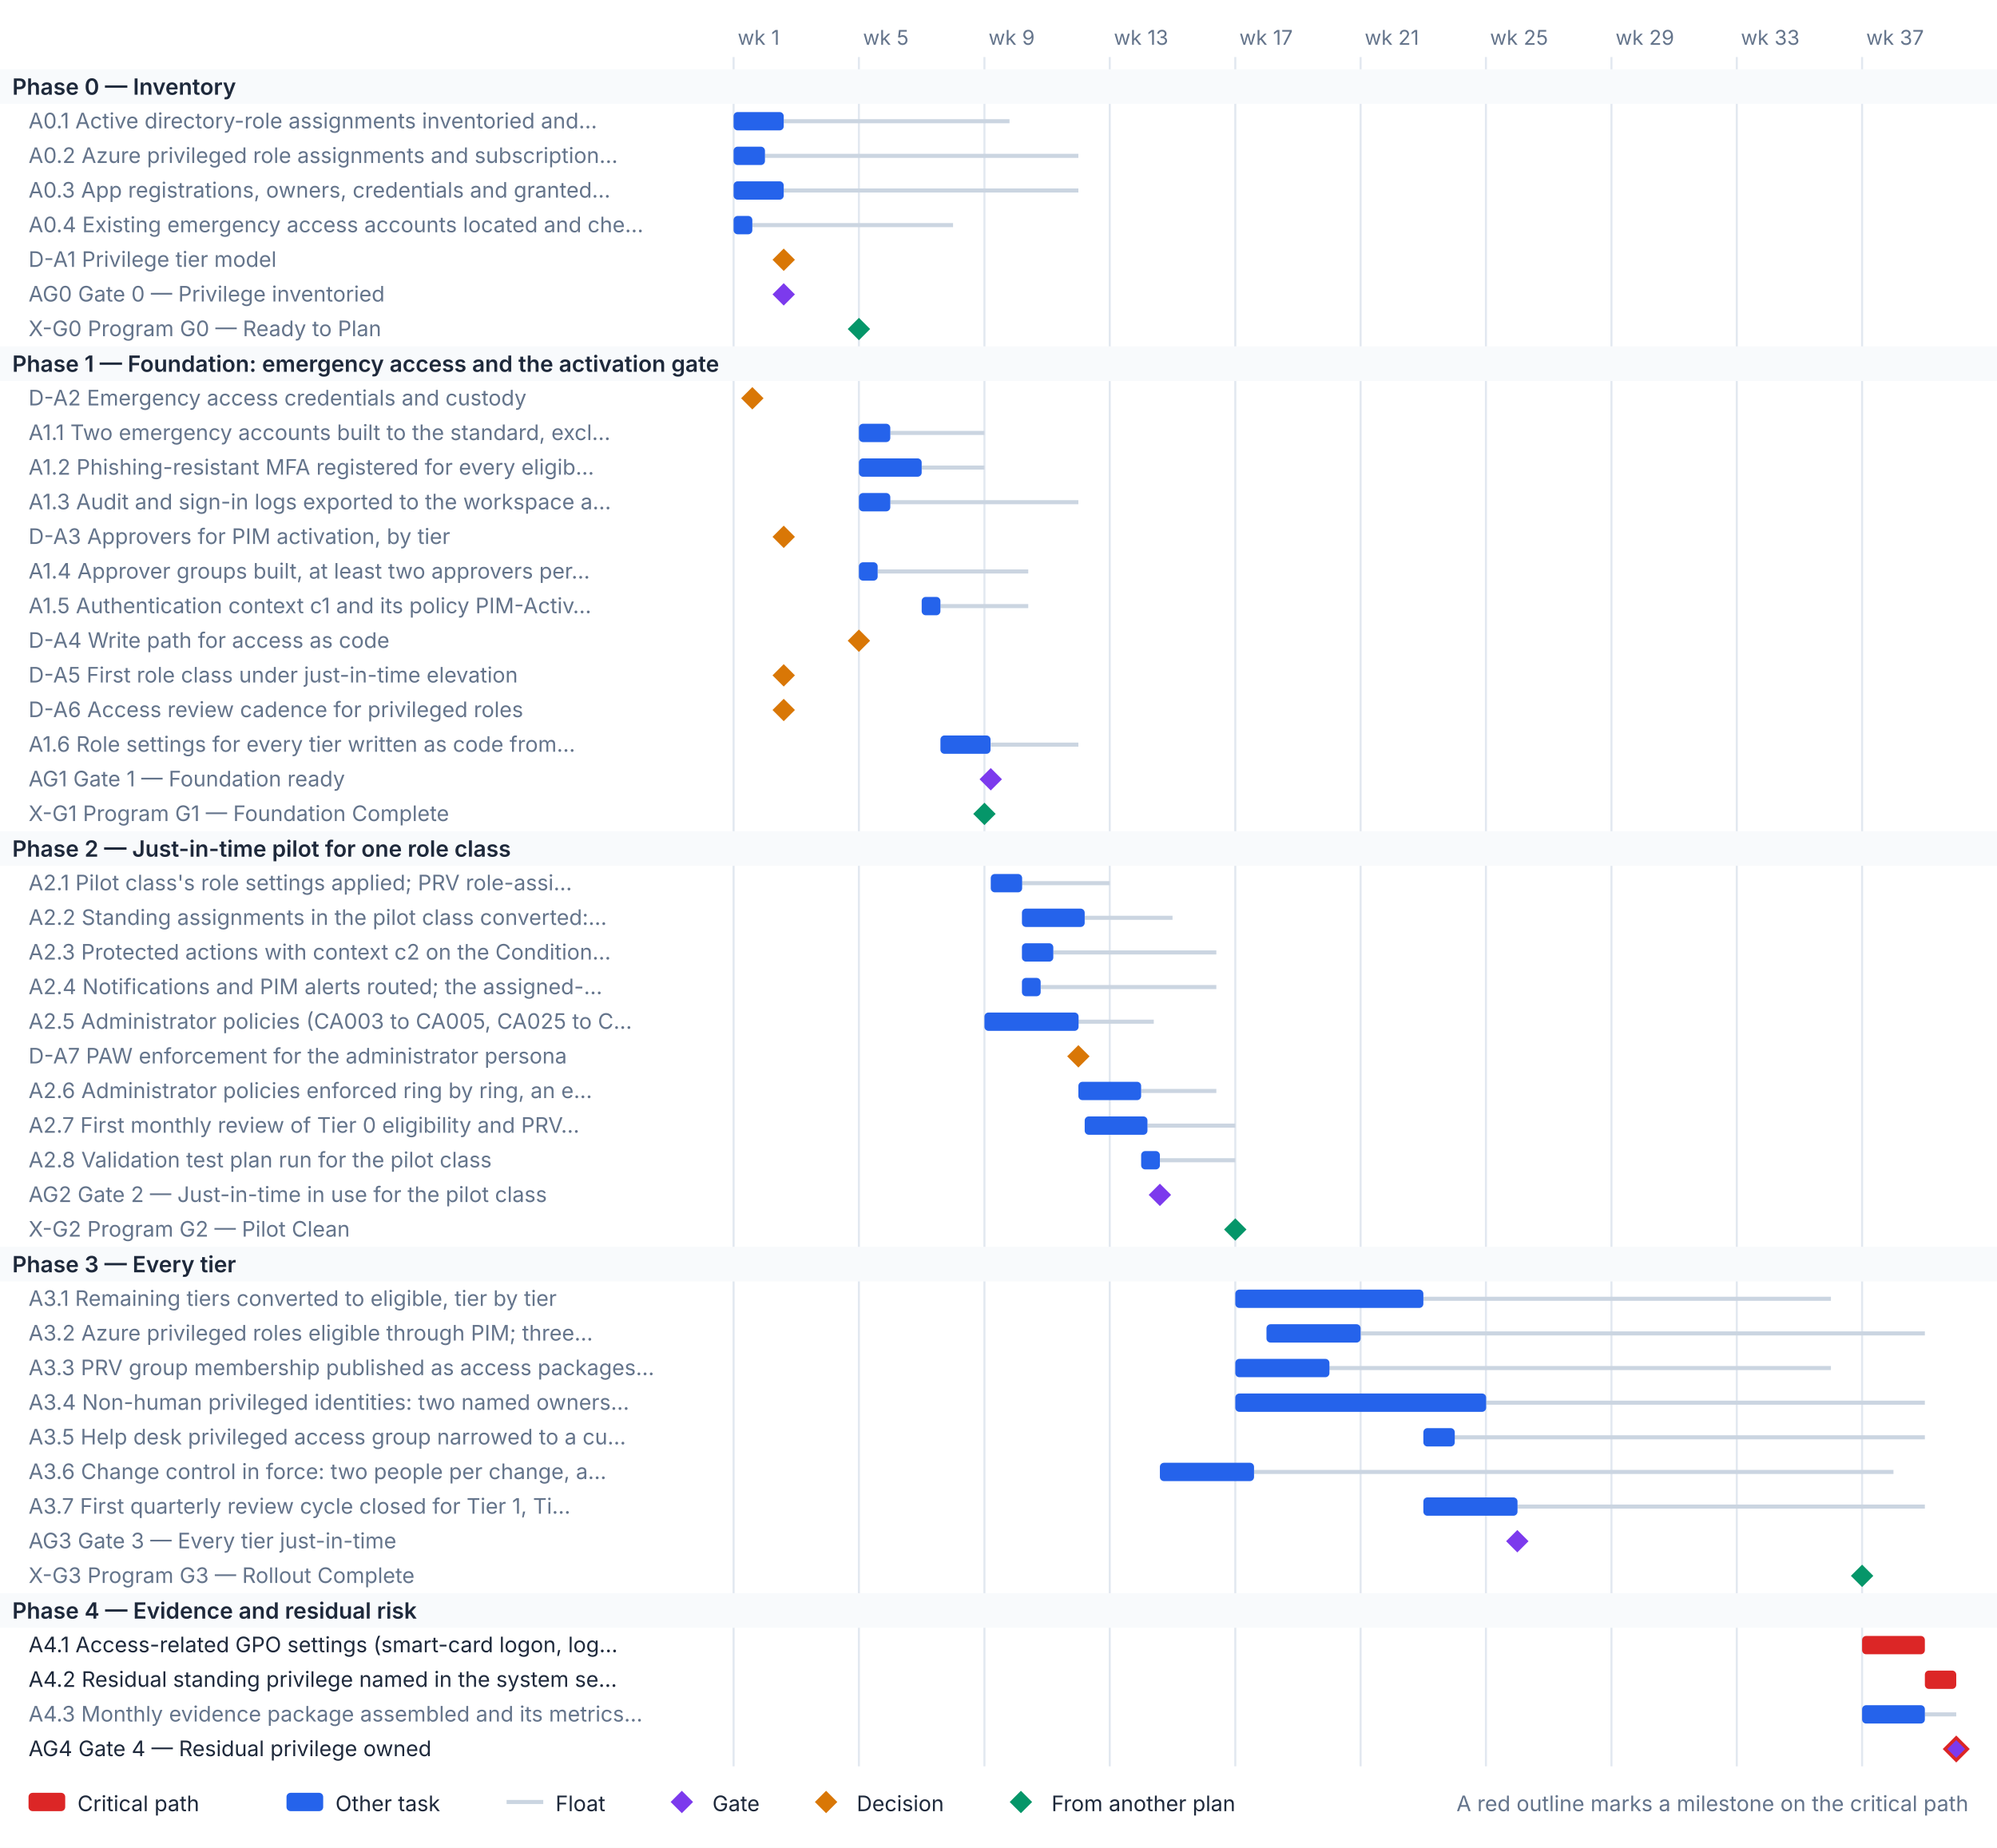
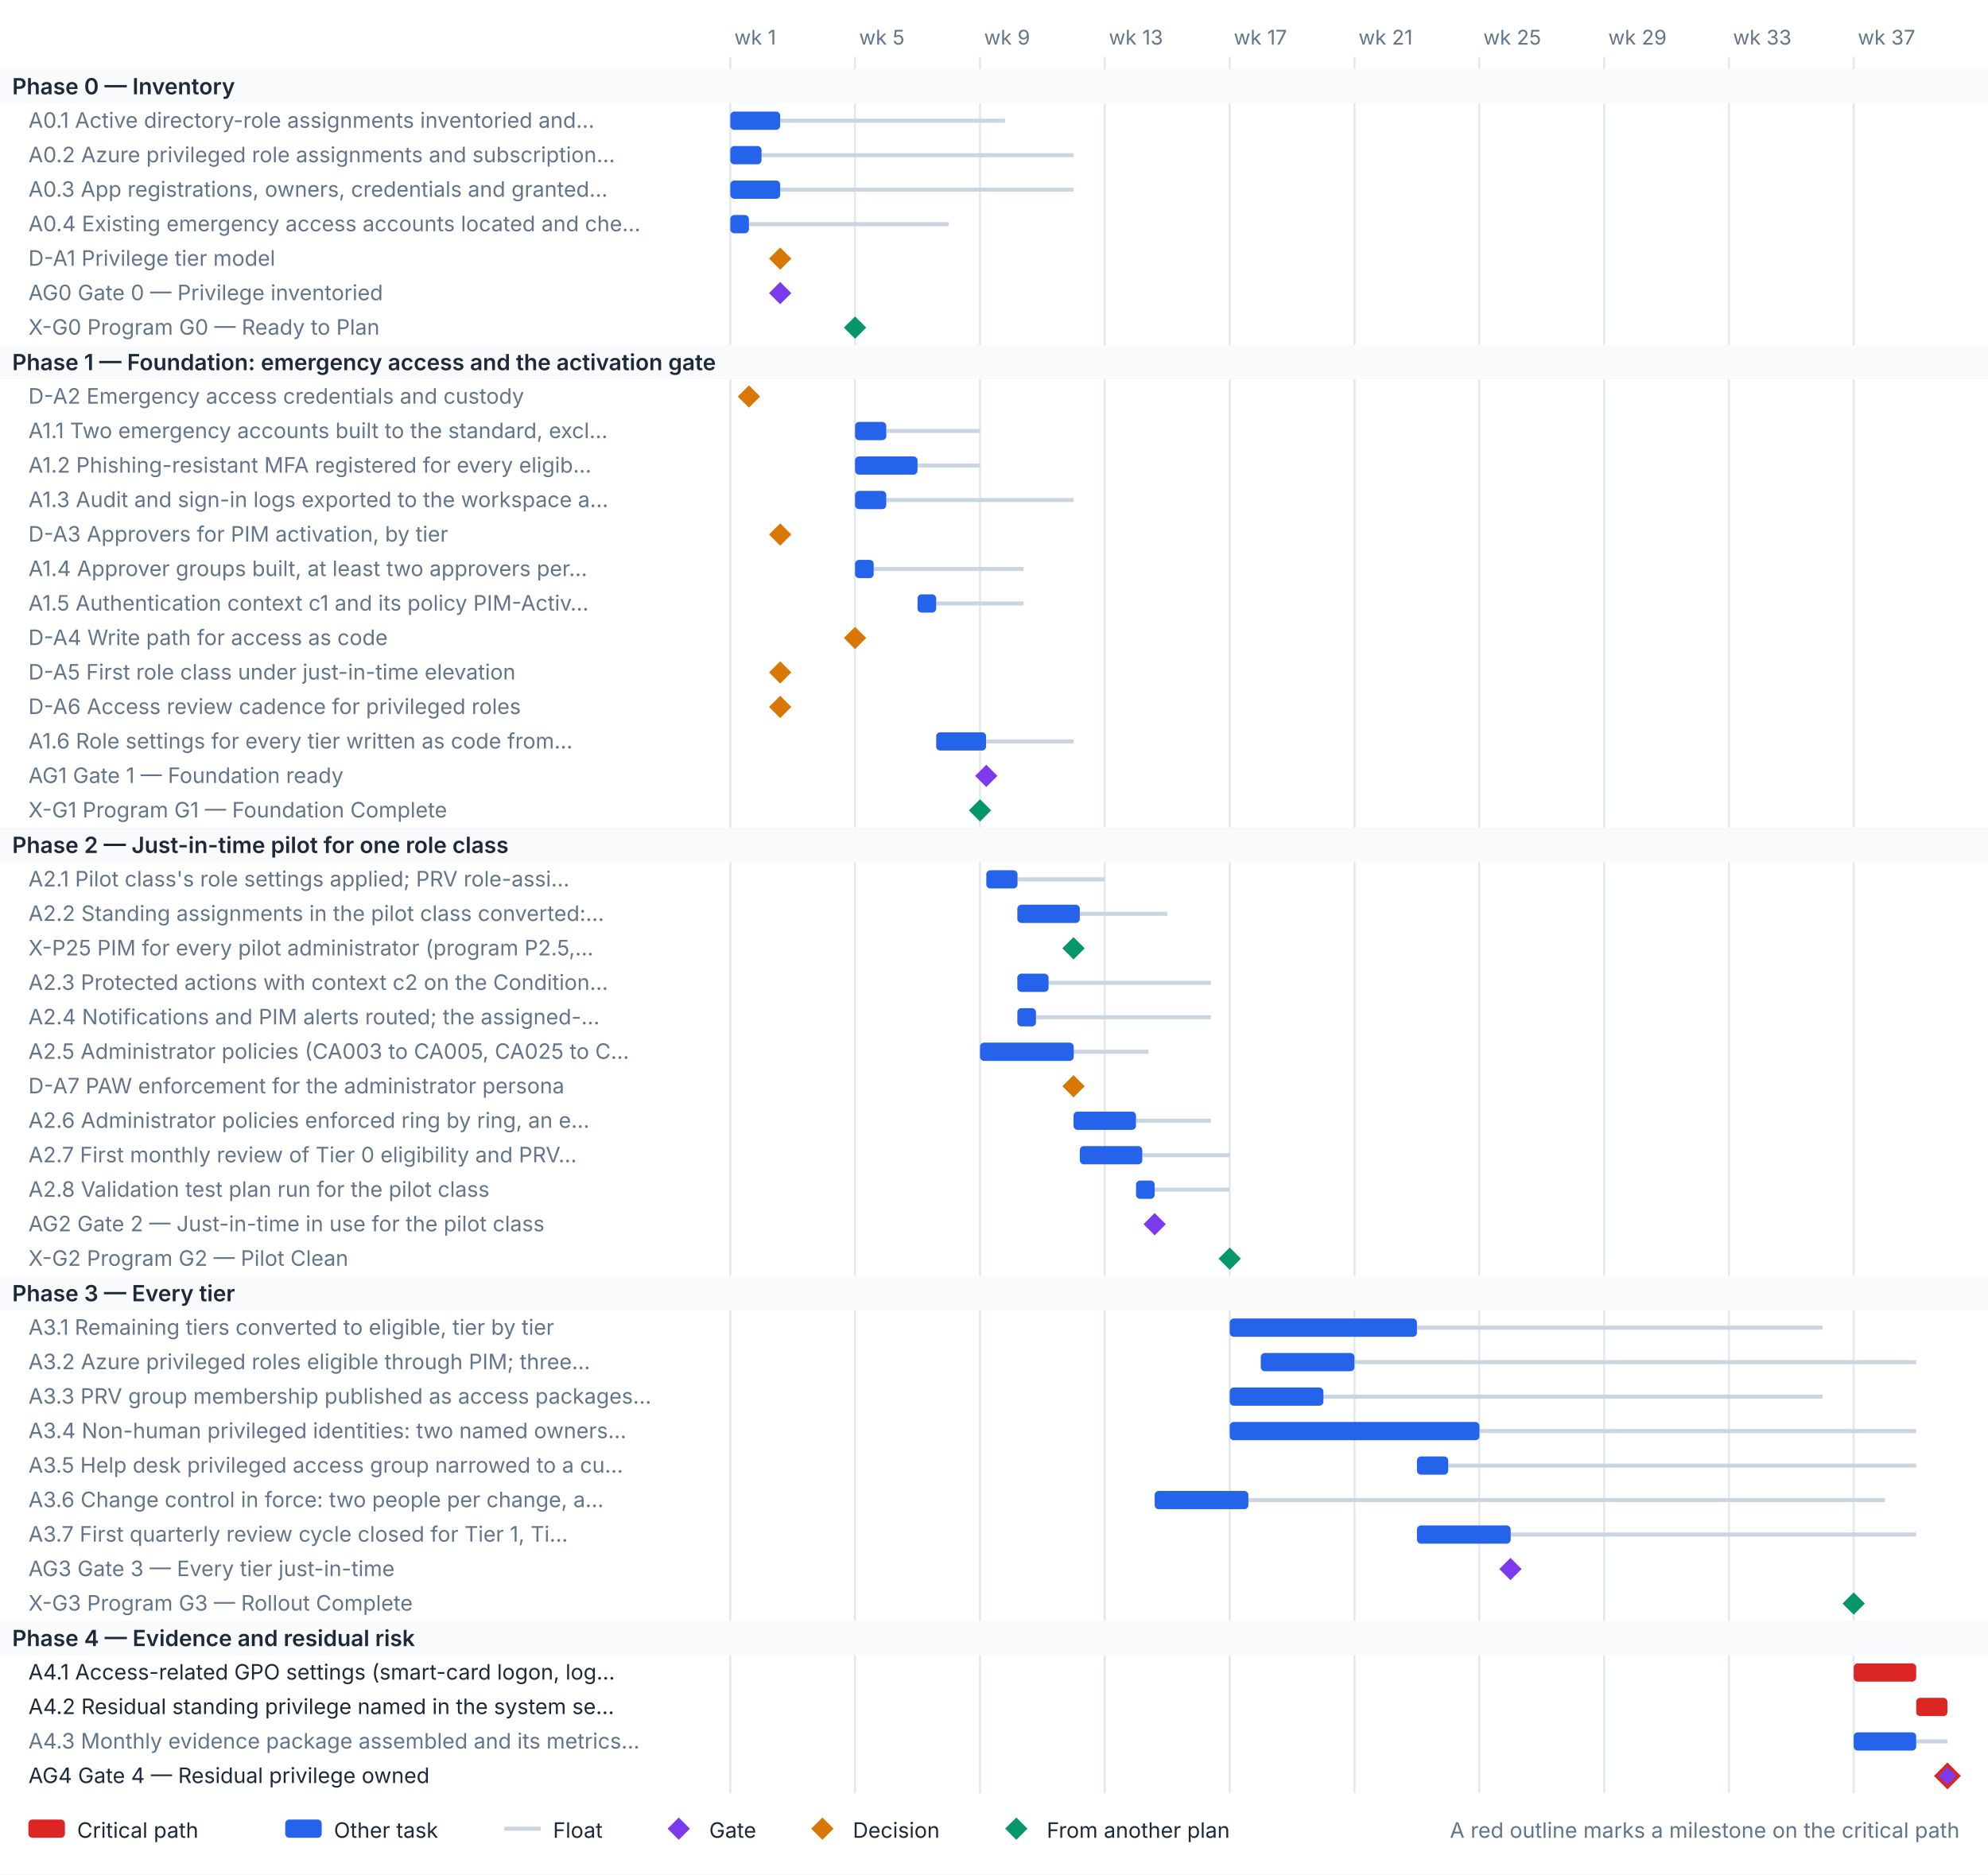
- <svg xmlns="http://www.w3.org/2000/svg" width="980" height="907" viewBox="0 0 980 907" role="img" aria-labelledby="t d" font-family="Inter, 'DM Sans', Arial, sans-serif">
-   <rect width="980" height="907" fill="#ffffff" />
-   <line x1="360.0" y1="28" x2="360.0" y2="867" stroke="#e2e8f0" stroke-width="1" />
+ <svg xmlns="http://www.w3.org/2000/svg" width="980" height="924" viewBox="0 0 980 924" role="img" aria-labelledby="t d" font-family="Inter, 'DM Sans', Arial, sans-serif">
+   <rect width="980" height="924" fill="#ffffff" />
+   <line x1="360.0" y1="28" x2="360.0" y2="884" stroke="#e2e8f0" stroke-width="1" />
  <text x="362.0" y="22" font-size="10" fill="#64748b">wk 1</text>
-   <line x1="421.5" y1="28" x2="421.5" y2="867" stroke="#e2e8f0" stroke-width="1" />
+   <line x1="421.5" y1="28" x2="421.5" y2="884" stroke="#e2e8f0" stroke-width="1" />
  <text x="423.5" y="22" font-size="10" fill="#64748b">wk 5</text>
-   <line x1="483.1" y1="28" x2="483.1" y2="867" stroke="#e2e8f0" stroke-width="1" />
+   <line x1="483.1" y1="28" x2="483.1" y2="884" stroke="#e2e8f0" stroke-width="1" />
  <text x="485.1" y="22" font-size="10" fill="#64748b">wk 9</text>
-   <line x1="544.6" y1="28" x2="544.6" y2="867" stroke="#e2e8f0" stroke-width="1" />
+   <line x1="544.6" y1="28" x2="544.6" y2="884" stroke="#e2e8f0" stroke-width="1" />
  <text x="546.6" y="22" font-size="10" fill="#64748b">wk 13</text>
-   <line x1="606.2" y1="28" x2="606.2" y2="867" stroke="#e2e8f0" stroke-width="1" />
+   <line x1="606.2" y1="28" x2="606.2" y2="884" stroke="#e2e8f0" stroke-width="1" />
  <text x="608.2" y="22" font-size="10" fill="#64748b">wk 17</text>
-   <line x1="667.7" y1="28" x2="667.7" y2="867" stroke="#e2e8f0" stroke-width="1" />
+   <line x1="667.7" y1="28" x2="667.7" y2="884" stroke="#e2e8f0" stroke-width="1" />
  <text x="669.7" y="22" font-size="10" fill="#64748b">wk 21</text>
-   <line x1="729.2" y1="28" x2="729.2" y2="867" stroke="#e2e8f0" stroke-width="1" />
+   <line x1="729.2" y1="28" x2="729.2" y2="884" stroke="#e2e8f0" stroke-width="1" />
  <text x="731.2" y="22" font-size="10" fill="#64748b">wk 25</text>
-   <line x1="790.8" y1="28" x2="790.8" y2="867" stroke="#e2e8f0" stroke-width="1" />
+   <line x1="790.8" y1="28" x2="790.8" y2="884" stroke="#e2e8f0" stroke-width="1" />
  <text x="792.8" y="22" font-size="10" fill="#64748b">wk 29</text>
-   <line x1="852.3" y1="28" x2="852.3" y2="867" stroke="#e2e8f0" stroke-width="1" />
+   <line x1="852.3" y1="28" x2="852.3" y2="884" stroke="#e2e8f0" stroke-width="1" />
  <text x="854.3" y="22" font-size="10" fill="#64748b">wk 33</text>
-   <line x1="913.8" y1="28" x2="913.8" y2="867" stroke="#e2e8f0" stroke-width="1" />
+   <line x1="913.8" y1="28" x2="913.8" y2="884" stroke="#e2e8f0" stroke-width="1" />
  <text x="915.8" y="22" font-size="10" fill="#64748b">wk 37</text>
  <rect x="0" y="34" width="980" height="17" fill="#f8fafc" />
  <text x="6" y="46.5" font-size="11" font-weight="600" fill="#1e293b">Phase 0 — Inventory</text>
  <text x="14" y="63" font-size="10.5" fill="#64748b">A0.1  Active directory-role assignments inventoried and…</text>
  <line x1="384.6" y1="59.5" x2="495.4" y2="59.5" stroke="#cbd5e1" stroke-width="2" />
  <rect x="360.0" y="55" width="24.6" height="9" rx="2" fill="#2563EB" />
  <text x="14" y="80" font-size="10.5" fill="#64748b">A0.2  Azure privileged role assignments and subscription…</text>
  <line x1="375.4" y1="76.5" x2="529.2" y2="76.5" stroke="#cbd5e1" stroke-width="2" />
  <rect x="360.0" y="72" width="15.4" height="9" rx="2" fill="#2563EB" />
  <text x="14" y="97" font-size="10.5" fill="#64748b">A0.3  App registrations, owners, credentials and granted…</text>
  <line x1="384.6" y1="93.5" x2="529.2" y2="93.5" stroke="#cbd5e1" stroke-width="2" />
  <rect x="360.0" y="89" width="24.6" height="9" rx="2" fill="#2563EB" />
  <text x="14" y="114" font-size="10.5" fill="#64748b">A0.4  Existing emergency access accounts located and che…</text>
  <line x1="369.2" y1="110.5" x2="467.7" y2="110.5" stroke="#cbd5e1" stroke-width="2" />
  <rect x="360.0" y="106" width="9.2" height="9" rx="2" fill="#2563EB" />
  <text x="14" y="131" font-size="10.5" fill="#64748b">D-A1  Privilege tier model</text>
  <path d="M384.6 122.0 L390.1 127.5 L384.6 133.0 L379.1 127.5 Z" fill="#D97706" />
  <text x="14" y="148" font-size="10.5" fill="#64748b">AG0  Gate 0 — Privilege inventoried</text>
  <path d="M384.6 139.0 L390.1 144.5 L384.6 150.0 L379.1 144.5 Z" fill="#7C3AED" />
  <text x="14" y="165" font-size="10.5" fill="#64748b">X-G0  Program G0 — Ready to Plan</text>
  <path d="M421.5 156.0 L427.0 161.5 L421.5 167.0 L416.0 161.5 Z" fill="#059669" />
  <rect x="0" y="170" width="980" height="17" fill="#f8fafc" />
  <text x="6" y="182.5" font-size="11" font-weight="600" fill="#1e293b">Phase 1 — Foundation: emergency access and the activation gate</text>
  <text x="14" y="199" font-size="10.5" fill="#64748b">D-A2  Emergency access credentials and custody</text>
  <path d="M369.2 190.0 L374.7 195.5 L369.2 201.0 L363.7 195.5 Z" fill="#D97706" />
  <text x="14" y="216" font-size="10.5" fill="#64748b">A1.1  Two emergency accounts built to the standard, excl…</text>
  <line x1="436.9" y1="212.5" x2="483.1" y2="212.5" stroke="#cbd5e1" stroke-width="2" />
  <rect x="421.5" y="208" width="15.4" height="9" rx="2" fill="#2563EB" />
  <text x="14" y="233" font-size="10.5" fill="#64748b">A1.2  Phishing-resistant MFA registered for every eligib…</text>
  <line x1="452.3" y1="229.5" x2="483.1" y2="229.5" stroke="#cbd5e1" stroke-width="2" />
  <rect x="421.5" y="225" width="30.8" height="9" rx="2" fill="#2563EB" />
  <text x="14" y="250" font-size="10.5" fill="#64748b">A1.3  Audit and sign-in logs exported to the workspace a…</text>
  <line x1="436.9" y1="246.5" x2="529.2" y2="246.5" stroke="#cbd5e1" stroke-width="2" />
  <rect x="421.5" y="242" width="15.4" height="9" rx="2" fill="#2563EB" />
  <text x="14" y="267" font-size="10.5" fill="#64748b">D-A3  Approvers for PIM activation, by tier</text>
  <path d="M384.6 258.0 L390.1 263.5 L384.6 269.0 L379.1 263.5 Z" fill="#D97706" />
  <text x="14" y="284" font-size="10.5" fill="#64748b">A1.4  Approver groups built, at least two approvers per…</text>
  <line x1="430.8" y1="280.5" x2="504.6" y2="280.5" stroke="#cbd5e1" stroke-width="2" />
  <rect x="421.5" y="276" width="9.2" height="9" rx="2" fill="#2563EB" />
  <text x="14" y="301" font-size="10.5" fill="#64748b">A1.5  Authentication context c1 and its policy PIM-Activ…</text>
  <line x1="461.5" y1="297.5" x2="504.6" y2="297.5" stroke="#cbd5e1" stroke-width="2" />
  <rect x="452.3" y="293" width="9.2" height="9" rx="2" fill="#2563EB" />
  <text x="14" y="318" font-size="10.5" fill="#64748b">D-A4  Write path for access as code</text>
  <path d="M421.5 309.0 L427.0 314.5 L421.5 320.0 L416.0 314.5 Z" fill="#D97706" />
  <text x="14" y="335" font-size="10.5" fill="#64748b">D-A5  First role class under just-in-time elevation</text>
  <path d="M384.6 326.0 L390.1 331.5 L384.6 337.0 L379.1 331.5 Z" fill="#D97706" />
  <text x="14" y="352" font-size="10.5" fill="#64748b">D-A6  Access review cadence for privileged roles</text>
  <path d="M384.6 343.0 L390.1 348.5 L384.6 354.0 L379.1 348.5 Z" fill="#D97706" />
  <text x="14" y="369" font-size="10.5" fill="#64748b">A1.6  Role settings for every tier written as code from…</text>
  <line x1="486.2" y1="365.5" x2="529.2" y2="365.5" stroke="#cbd5e1" stroke-width="2" />
  <rect x="461.5" y="361" width="24.6" height="9" rx="2" fill="#2563EB" />
  <text x="14" y="386" font-size="10.5" fill="#64748b">AG1  Gate 1 — Foundation ready</text>
  <path d="M486.2 377.0 L491.7 382.5 L486.2 388.0 L480.7 382.5 Z" fill="#7C3AED" />
  <text x="14" y="403" font-size="10.5" fill="#64748b">X-G1  Program G1 — Foundation Complete</text>
  <path d="M483.1 394.0 L488.6 399.5 L483.1 405.0 L477.6 399.5 Z" fill="#059669" />
  <rect x="0" y="408" width="980" height="17" fill="#f8fafc" />
  <text x="6" y="420.5" font-size="11" font-weight="600" fill="#1e293b">Phase 2 — Just-in-time pilot for one role class</text>
  <text x="14" y="437" font-size="10.5" fill="#64748b">A2.1  Pilot class's role settings applied; PRV role-assi…</text>
  <line x1="501.5" y1="433.5" x2="544.6" y2="433.5" stroke="#cbd5e1" stroke-width="2" />
  <rect x="486.2" y="429" width="15.4" height="9" rx="2" fill="#2563EB" />
  <text x="14" y="454" font-size="10.5" fill="#64748b">A2.2  Standing assignments in the pilot class converted:…</text>
  <line x1="532.3" y1="450.5" x2="575.4" y2="450.5" stroke="#cbd5e1" stroke-width="2" />
  <rect x="501.5" y="446" width="30.8" height="9" rx="2" fill="#2563EB" />
-   <text x="14" y="471" font-size="10.5" fill="#64748b">A2.3  Protected actions with context c2 on the Condition…</text>
-   <line x1="516.9" y1="467.5" x2="596.9" y2="467.5" stroke="#cbd5e1" stroke-width="2" />
-   <rect x="501.5" y="463" width="15.4" height="9" rx="2" fill="#2563EB" />
-   <text x="14" y="488" font-size="10.5" fill="#64748b">A2.4  Notifications and PIM alerts routed; the assigned-…</text>
-   <line x1="510.8" y1="484.5" x2="596.9" y2="484.5" stroke="#cbd5e1" stroke-width="2" />
-   <rect x="501.5" y="480" width="9.2" height="9" rx="2" fill="#2563EB" />
-   <text x="14" y="505" font-size="10.5" fill="#64748b">A2.5  Administrator policies (CA003 to CA005, CA025 to C…</text>
-   <line x1="529.2" y1="501.5" x2="566.2" y2="501.5" stroke="#cbd5e1" stroke-width="2" />
-   <rect x="483.1" y="497" width="46.2" height="9" rx="2" fill="#2563EB" />
-   <text x="14" y="522" font-size="10.5" fill="#64748b">D-A7  PAW enforcement for the administrator persona</text>
-   <path d="M529.2 513.0 L534.7 518.5 L529.2 524.0 L523.7 518.5 Z" fill="#D97706" />
-   <text x="14" y="539" font-size="10.5" fill="#64748b">A2.6  Administrator policies enforced ring by ring, an e…</text>
-   <line x1="560.0" y1="535.5" x2="596.9" y2="535.5" stroke="#cbd5e1" stroke-width="2" />
-   <rect x="529.2" y="531" width="30.8" height="9" rx="2" fill="#2563EB" />
-   <text x="14" y="556" font-size="10.5" fill="#64748b">A2.7  First monthly review of Tier 0 eligibility and PRV…</text>
-   <line x1="563.1" y1="552.5" x2="606.2" y2="552.5" stroke="#cbd5e1" stroke-width="2" />
-   <rect x="532.3" y="548" width="30.8" height="9" rx="2" fill="#2563EB" />
-   <text x="14" y="573" font-size="10.5" fill="#64748b">A2.8  Validation test plan run for the pilot class</text>
-   <line x1="569.2" y1="569.5" x2="606.2" y2="569.5" stroke="#cbd5e1" stroke-width="2" />
-   <rect x="560.0" y="565" width="9.2" height="9" rx="2" fill="#2563EB" />
-   <text x="14" y="590" font-size="10.5" fill="#64748b">AG2  Gate 2 — Just-in-time in use for the pilot class</text>
-   <path d="M569.2 581.0 L574.7 586.5 L569.2 592.0 L563.7 586.5 Z" fill="#7C3AED" />
-   <text x="14" y="607" font-size="10.5" fill="#64748b">X-G2  Program G2 — Pilot Clean</text>
-   <path d="M606.2 598.0 L611.7 603.5 L606.2 609.0 L600.7 603.5 Z" fill="#059669" />
-   <rect x="0" y="612" width="980" height="17" fill="#f8fafc" />
-   <text x="6" y="624.5" font-size="11" font-weight="600" fill="#1e293b">Phase 3 — Every tier</text>
-   <text x="14" y="641" font-size="10.5" fill="#64748b">A3.1  Remaining tiers converted to eligible, tier by tier</text>
-   <line x1="698.5" y1="637.5" x2="898.5" y2="637.5" stroke="#cbd5e1" stroke-width="2" />
-   <rect x="606.2" y="633" width="92.3" height="9" rx="2" fill="#2563EB" />
-   <text x="14" y="658" font-size="10.5" fill="#64748b">A3.2  Azure privileged roles eligible through PIM; three…</text>
-   <line x1="667.7" y1="654.5" x2="944.6" y2="654.5" stroke="#cbd5e1" stroke-width="2" />
-   <rect x="621.5" y="650" width="46.2" height="9" rx="2" fill="#2563EB" />
-   <text x="14" y="675" font-size="10.5" fill="#64748b">A3.3  PRV group membership published as access packages…</text>
-   <line x1="652.3" y1="671.5" x2="898.5" y2="671.5" stroke="#cbd5e1" stroke-width="2" />
-   <rect x="606.2" y="667" width="46.2" height="9" rx="2" fill="#2563EB" />
-   <text x="14" y="692" font-size="10.5" fill="#64748b">A3.4  Non-human privileged identities: two named owners…</text>
-   <line x1="729.2" y1="688.5" x2="944.6" y2="688.5" stroke="#cbd5e1" stroke-width="2" />
-   <rect x="606.2" y="684" width="123.1" height="9" rx="2" fill="#2563EB" />
-   <text x="14" y="709" font-size="10.5" fill="#64748b">A3.5  Help desk privileged access group narrowed to a cu…</text>
-   <line x1="713.8" y1="705.5" x2="944.6" y2="705.5" stroke="#cbd5e1" stroke-width="2" />
-   <rect x="698.5" y="701" width="15.4" height="9" rx="2" fill="#2563EB" />
-   <text x="14" y="726" font-size="10.5" fill="#64748b">A3.6  Change control in force: two people per change, a…</text>
-   <line x1="615.4" y1="722.5" x2="929.2" y2="722.5" stroke="#cbd5e1" stroke-width="2" />
-   <rect x="569.2" y="718" width="46.2" height="9" rx="2" fill="#2563EB" />
-   <text x="14" y="743" font-size="10.5" fill="#64748b">A3.7  First quarterly review cycle closed for Tier 1, Ti…</text>
-   <line x1="744.6" y1="739.5" x2="944.6" y2="739.5" stroke="#cbd5e1" stroke-width="2" />
-   <rect x="698.5" y="735" width="46.2" height="9" rx="2" fill="#2563EB" />
-   <text x="14" y="760" font-size="10.5" fill="#64748b">AG3  Gate 3 — Every tier just-in-time</text>
-   <path d="M744.6 751.0 L750.1 756.5 L744.6 762.0 L739.1 756.5 Z" fill="#7C3AED" />
-   <text x="14" y="777" font-size="10.5" fill="#64748b">X-G3  Program G3 — Rollout Complete</text>
-   <path d="M913.8 768.0 L919.3 773.5 L913.8 779.0 L908.3 773.5 Z" fill="#059669" />
-   <rect x="0" y="782" width="980" height="17" fill="#f8fafc" />
-   <text x="6" y="794.5" font-size="11" font-weight="600" fill="#1e293b">Phase 4 — Evidence and residual risk</text>
-   <text x="14" y="811" font-size="10.5" fill="#1e293b">A4.1  Access-related GPO settings (smart-card logon, log…</text>
-   <rect x="913.8" y="803" width="30.8" height="9" rx="2" fill="#DC2626" />
-   <text x="14" y="828" font-size="10.5" fill="#1e293b">A4.2  Residual standing privilege named in the system se…</text>
-   <rect x="944.6" y="820" width="15.4" height="9" rx="2" fill="#DC2626" />
-   <text x="14" y="845" font-size="10.5" fill="#64748b">A4.3  Monthly evidence package assembled and its metrics…</text>
-   <line x1="944.6" y1="841.5" x2="960.0" y2="841.5" stroke="#cbd5e1" stroke-width="2" />
-   <rect x="913.8" y="837" width="30.8" height="9" rx="2" fill="#2563EB" />
-   <text x="14" y="862" font-size="10.5" fill="#1e293b">AG4  Gate 4 — Residual privilege owned</text>
-   <path d="M960.0 853.0 L965.5 858.5 L960.0 864.0 L954.5 858.5 Z" fill="#7C3AED" stroke="#DC2626" stroke-width="1.6" />
-   <rect x="14" y="880" width="18" height="9" rx="2" fill="#DC2626" />
-   <text x="38" y="889" font-size="10.5" fill="#1e293b">Critical path</text>
-   <rect x="140.6" y="880" width="18" height="9" rx="2" fill="#2563EB" />
-   <text x="164.6" y="889" font-size="10.5" fill="#1e293b">Other task</text>
-   <line x1="248.6" y1="884.5" x2="266.6" y2="884.5" stroke="#cbd5e1" stroke-width="2" />
-   <text x="272.6" y="889" font-size="10.5" fill="#1e293b">Float</text>
-   <path d="M334.6 879 L340.1 884.5 L334.6 890 L329.1 884.5 Z" fill="#7C3AED" />
-   <text x="349.6" y="889" font-size="10.5" fill="#1e293b">Gate</text>
-   <path d="M405.4 879 L410.9 884.5 L405.4 890 L399.9 884.5 Z" fill="#D97706" />
-   <text x="420.4" y="889" font-size="10.5" fill="#1e293b">Decision</text>
-   <path d="M501.0 879 L506.5 884.5 L501.0 890 L495.5 884.5 Z" fill="#059669" />
-   <text x="516.0" y="889" font-size="10.5" fill="#1e293b">From another plan</text>
-   <text x="966" y="889" font-size="10.5" fill="#64748b" text-anchor="end">A red outline marks a milestone on the critical path</text>
+   <text x="14" y="471" font-size="10.5" fill="#64748b">X-P25  PIM for every pilot administrator (program P2.5,…</text>
+   <path d="M529.2 462.0 L534.7 467.5 L529.2 473.0 L523.7 467.5 Z" fill="#059669" />
+   <text x="14" y="488" font-size="10.5" fill="#64748b">A2.3  Protected actions with context c2 on the Condition…</text>
+   <line x1="516.9" y1="484.5" x2="596.9" y2="484.5" stroke="#cbd5e1" stroke-width="2" />
+   <rect x="501.5" y="480" width="15.4" height="9" rx="2" fill="#2563EB" />
+   <text x="14" y="505" font-size="10.5" fill="#64748b">A2.4  Notifications and PIM alerts routed; the assigned-…</text>
+   <line x1="510.8" y1="501.5" x2="596.9" y2="501.5" stroke="#cbd5e1" stroke-width="2" />
+   <rect x="501.5" y="497" width="9.2" height="9" rx="2" fill="#2563EB" />
+   <text x="14" y="522" font-size="10.5" fill="#64748b">A2.5  Administrator policies (CA003 to CA005, CA025 to C…</text>
+   <line x1="529.2" y1="518.5" x2="566.2" y2="518.5" stroke="#cbd5e1" stroke-width="2" />
+   <rect x="483.1" y="514" width="46.2" height="9" rx="2" fill="#2563EB" />
+   <text x="14" y="539" font-size="10.5" fill="#64748b">D-A7  PAW enforcement for the administrator persona</text>
+   <path d="M529.2 530.0 L534.7 535.5 L529.2 541.0 L523.7 535.5 Z" fill="#D97706" />
+   <text x="14" y="556" font-size="10.5" fill="#64748b">A2.6  Administrator policies enforced ring by ring, an e…</text>
+   <line x1="560.0" y1="552.5" x2="596.9" y2="552.5" stroke="#cbd5e1" stroke-width="2" />
+   <rect x="529.2" y="548" width="30.8" height="9" rx="2" fill="#2563EB" />
+   <text x="14" y="573" font-size="10.5" fill="#64748b">A2.7  First monthly review of Tier 0 eligibility and PRV…</text>
+   <line x1="563.1" y1="569.5" x2="606.2" y2="569.5" stroke="#cbd5e1" stroke-width="2" />
+   <rect x="532.3" y="565" width="30.8" height="9" rx="2" fill="#2563EB" />
+   <text x="14" y="590" font-size="10.5" fill="#64748b">A2.8  Validation test plan run for the pilot class</text>
+   <line x1="569.2" y1="586.5" x2="606.2" y2="586.5" stroke="#cbd5e1" stroke-width="2" />
+   <rect x="560.0" y="582" width="9.2" height="9" rx="2" fill="#2563EB" />
+   <text x="14" y="607" font-size="10.5" fill="#64748b">AG2  Gate 2 — Just-in-time in use for the pilot class</text>
+   <path d="M569.2 598.0 L574.7 603.5 L569.2 609.0 L563.7 603.5 Z" fill="#7C3AED" />
+   <text x="14" y="624" font-size="10.5" fill="#64748b">X-G2  Program G2 — Pilot Clean</text>
+   <path d="M606.2 615.0 L611.7 620.5 L606.2 626.0 L600.7 620.5 Z" fill="#059669" />
+   <rect x="0" y="629" width="980" height="17" fill="#f8fafc" />
+   <text x="6" y="641.5" font-size="11" font-weight="600" fill="#1e293b">Phase 3 — Every tier</text>
+   <text x="14" y="658" font-size="10.5" fill="#64748b">A3.1  Remaining tiers converted to eligible, tier by tier</text>
+   <line x1="698.5" y1="654.5" x2="898.5" y2="654.5" stroke="#cbd5e1" stroke-width="2" />
+   <rect x="606.2" y="650" width="92.3" height="9" rx="2" fill="#2563EB" />
+   <text x="14" y="675" font-size="10.5" fill="#64748b">A3.2  Azure privileged roles eligible through PIM; three…</text>
+   <line x1="667.7" y1="671.5" x2="944.6" y2="671.5" stroke="#cbd5e1" stroke-width="2" />
+   <rect x="621.5" y="667" width="46.2" height="9" rx="2" fill="#2563EB" />
+   <text x="14" y="692" font-size="10.5" fill="#64748b">A3.3  PRV group membership published as access packages…</text>
+   <line x1="652.3" y1="688.5" x2="898.5" y2="688.5" stroke="#cbd5e1" stroke-width="2" />
+   <rect x="606.2" y="684" width="46.2" height="9" rx="2" fill="#2563EB" />
+   <text x="14" y="709" font-size="10.5" fill="#64748b">A3.4  Non-human privileged identities: two named owners…</text>
+   <line x1="729.2" y1="705.5" x2="944.6" y2="705.5" stroke="#cbd5e1" stroke-width="2" />
+   <rect x="606.2" y="701" width="123.1" height="9" rx="2" fill="#2563EB" />
+   <text x="14" y="726" font-size="10.5" fill="#64748b">A3.5  Help desk privileged access group narrowed to a cu…</text>
+   <line x1="713.8" y1="722.5" x2="944.6" y2="722.5" stroke="#cbd5e1" stroke-width="2" />
+   <rect x="698.5" y="718" width="15.4" height="9" rx="2" fill="#2563EB" />
+   <text x="14" y="743" font-size="10.5" fill="#64748b">A3.6  Change control in force: two people per change, a…</text>
+   <line x1="615.4" y1="739.5" x2="929.2" y2="739.5" stroke="#cbd5e1" stroke-width="2" />
+   <rect x="569.2" y="735" width="46.2" height="9" rx="2" fill="#2563EB" />
+   <text x="14" y="760" font-size="10.5" fill="#64748b">A3.7  First quarterly review cycle closed for Tier 1, Ti…</text>
+   <line x1="744.6" y1="756.5" x2="944.6" y2="756.5" stroke="#cbd5e1" stroke-width="2" />
+   <rect x="698.5" y="752" width="46.2" height="9" rx="2" fill="#2563EB" />
+   <text x="14" y="777" font-size="10.5" fill="#64748b">AG3  Gate 3 — Every tier just-in-time</text>
+   <path d="M744.6 768.0 L750.1 773.5 L744.6 779.0 L739.1 773.5 Z" fill="#7C3AED" />
+   <text x="14" y="794" font-size="10.5" fill="#64748b">X-G3  Program G3 — Rollout Complete</text>
+   <path d="M913.8 785.0 L919.3 790.5 L913.8 796.0 L908.3 790.5 Z" fill="#059669" />
+   <rect x="0" y="799" width="980" height="17" fill="#f8fafc" />
+   <text x="6" y="811.5" font-size="11" font-weight="600" fill="#1e293b">Phase 4 — Evidence and residual risk</text>
+   <text x="14" y="828" font-size="10.5" fill="#1e293b">A4.1  Access-related GPO settings (smart-card logon, log…</text>
+   <rect x="913.8" y="820" width="30.8" height="9" rx="2" fill="#DC2626" />
+   <text x="14" y="845" font-size="10.5" fill="#1e293b">A4.2  Residual standing privilege named in the system se…</text>
+   <rect x="944.6" y="837" width="15.4" height="9" rx="2" fill="#DC2626" />
+   <text x="14" y="862" font-size="10.5" fill="#64748b">A4.3  Monthly evidence package assembled and its metrics…</text>
+   <line x1="944.6" y1="858.5" x2="960.0" y2="858.5" stroke="#cbd5e1" stroke-width="2" />
+   <rect x="913.8" y="854" width="30.8" height="9" rx="2" fill="#2563EB" />
+   <text x="14" y="879" font-size="10.5" fill="#1e293b">AG4  Gate 4 — Residual privilege owned</text>
+   <path d="M960.0 870.0 L965.5 875.5 L960.0 881.0 L954.5 875.5 Z" fill="#7C3AED" stroke="#DC2626" stroke-width="1.6" />
+   <rect x="14" y="897" width="18" height="9" rx="2" fill="#DC2626" />
+   <text x="38" y="906" font-size="10.5" fill="#1e293b">Critical path</text>
+   <rect x="140.6" y="897" width="18" height="9" rx="2" fill="#2563EB" />
+   <text x="164.6" y="906" font-size="10.5" fill="#1e293b">Other task</text>
+   <line x1="248.6" y1="901.5" x2="266.6" y2="901.5" stroke="#cbd5e1" stroke-width="2" />
+   <text x="272.6" y="906" font-size="10.5" fill="#1e293b">Float</text>
+   <path d="M334.6 896 L340.1 901.5 L334.6 907 L329.1 901.5 Z" fill="#7C3AED" />
+   <text x="349.6" y="906" font-size="10.5" fill="#1e293b">Gate</text>
+   <path d="M405.4 896 L410.9 901.5 L405.4 907 L399.9 901.5 Z" fill="#D97706" />
+   <text x="420.4" y="906" font-size="10.5" fill="#1e293b">Decision</text>
+   <path d="M501.0 896 L506.5 901.5 L501.0 907 L495.5 901.5 Z" fill="#059669" />
+   <text x="516.0" y="906" font-size="10.5" fill="#1e293b">From another plan</text>
+   <text x="966" y="906" font-size="10.5" fill="#64748b" text-anchor="end">A red outline marks a milestone on the critical path</text>
</svg>
